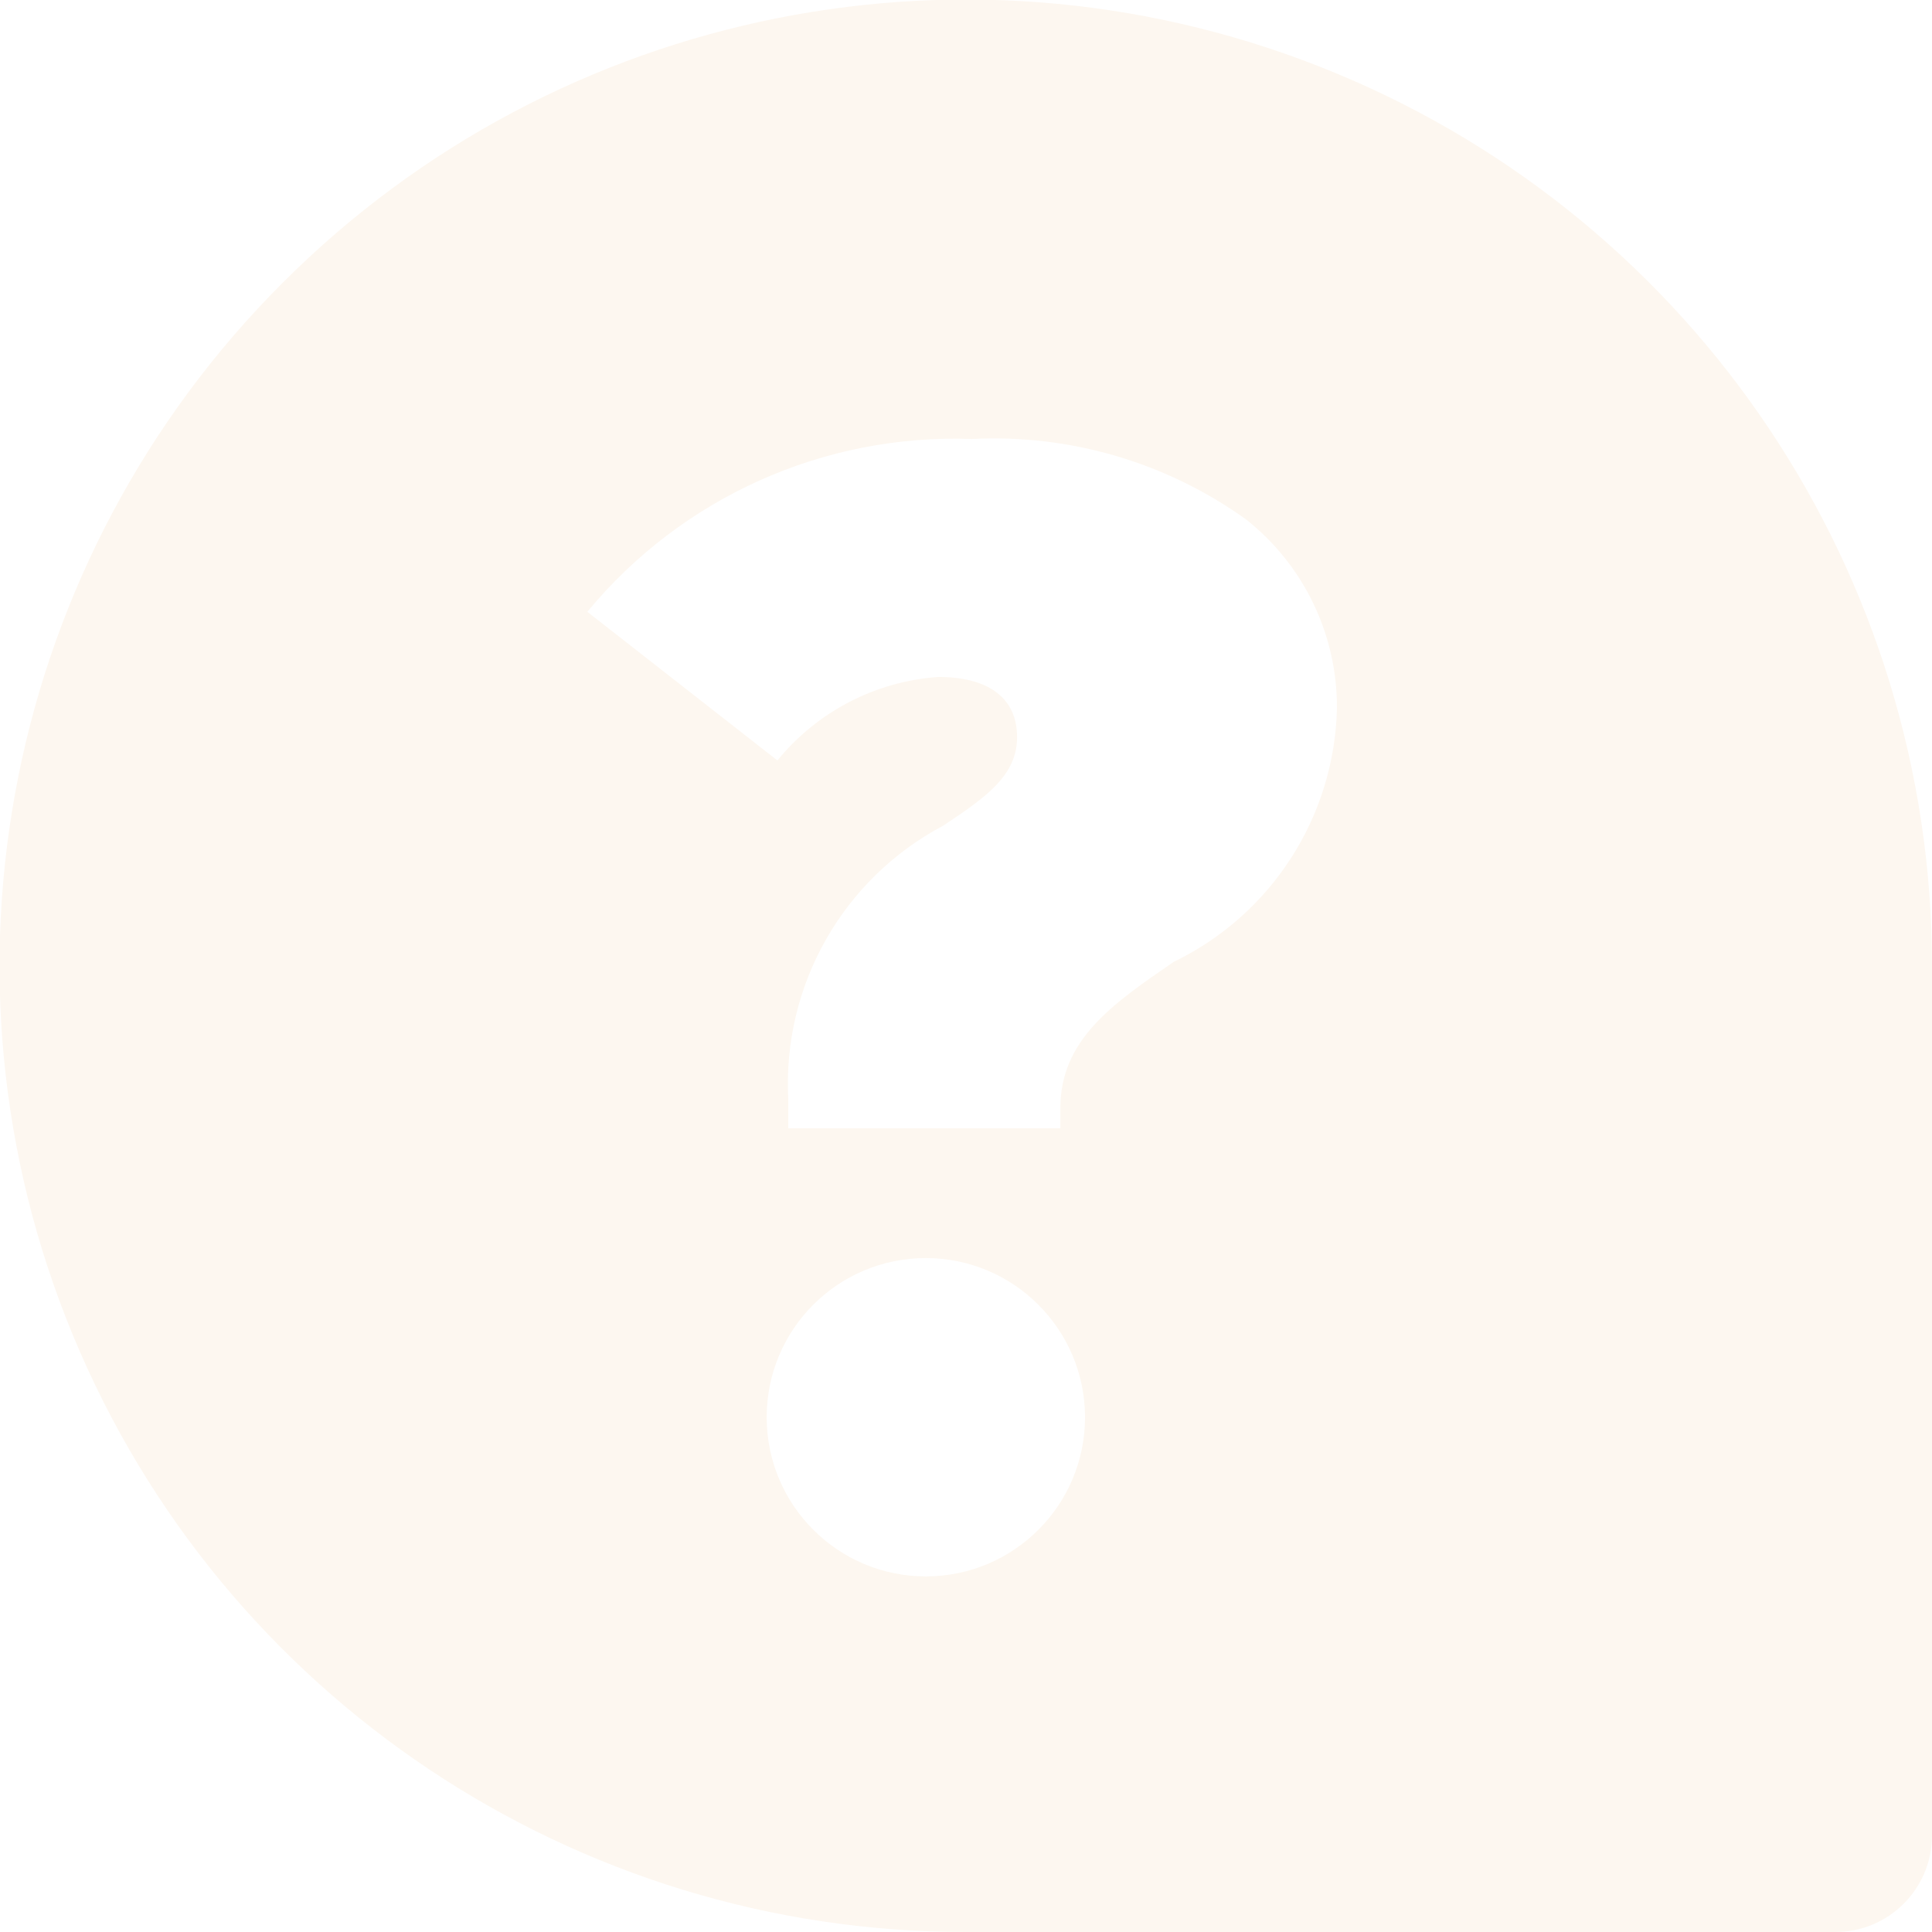
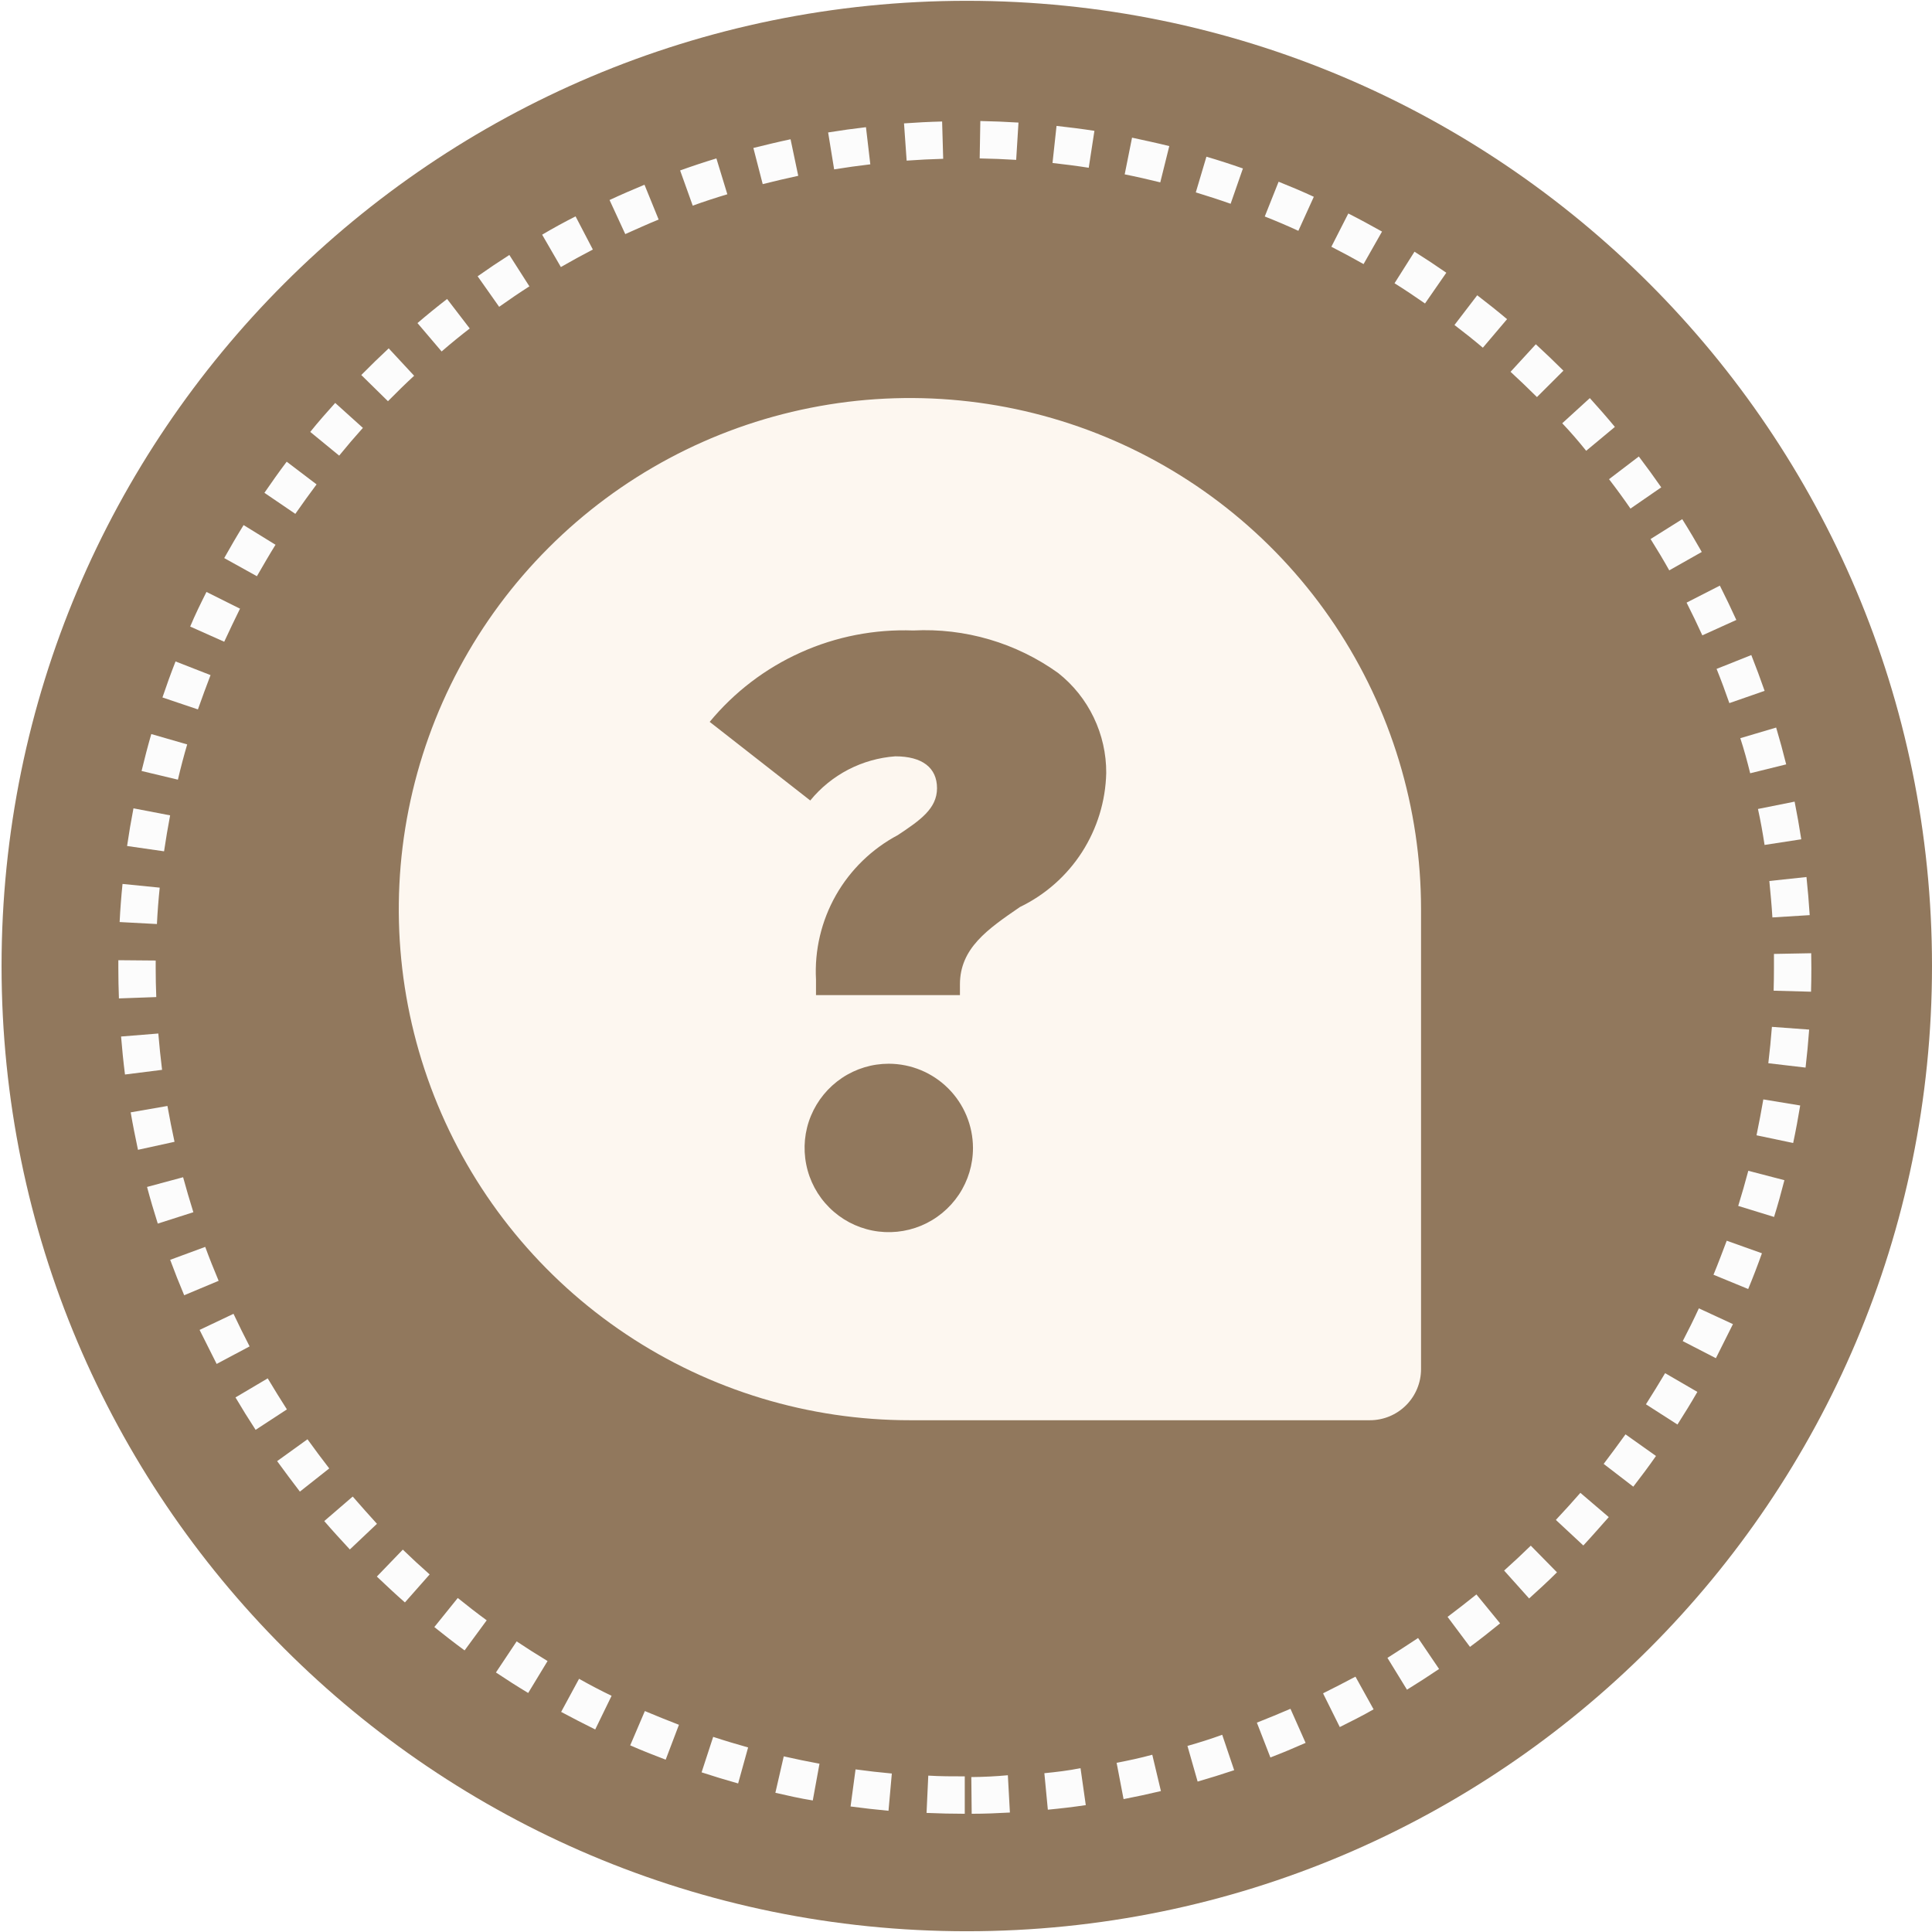
- <svg xmlns="http://www.w3.org/2000/svg" width="18" height="18" viewBox="0 0 18 18">
-   <path id="faq" d="M17.1,18H9A9,9,0,0,1,2.634,2.634,9,9,0,0,1,18,9v8.1A.9.9,0,0,1,17.1,18ZM8.626,11.721A1.483,1.483,0,1,0,10.109,13.2,1.485,1.485,0,0,0,8.626,11.721Zm.115-5.414c.474,0,.735.2.735.561s-.3.566-.689.825a2.721,2.721,0,0,0-1.443,2.545v.274H9.879v-.187c0-.64.49-.975,1.057-1.364A2.691,2.691,0,0,0,12.456,6.6a2.228,2.228,0,0,0-.846-1.76A4.025,4.025,0,0,0,9.057,4.09,4.437,4.437,0,0,0,5.472,5.7L7.243,7.085A2.128,2.128,0,0,1,8.741,6.307Z" fill="#fdf7f0" />
+ <svg xmlns="http://www.w3.org/2000/svg" width="36" height="36" viewBox="0 0 36 36" fill="none">
+   <path d="M18.015 35.986C27.948 35.986 36 27.933 36 18C36 8.067 27.948 0.015 18.015 0.015C8.081 0.015 0.029 8.067 0.029 18C0.029 27.933 8.081 35.986 18.015 35.986Z" fill="#91785D" />
+   <path d="M2.901 18.037V17.898L2.205 17.892V18.037C2.205 18.227 2.209 18.416 2.216 18.604L2.912 18.579C2.905 18.399 2.901 18.218 2.901 18.037ZM3.12 20.608L2.435 20.727C2.475 20.96 2.522 21.195 2.571 21.425L3.252 21.276C3.204 21.057 3.16 20.831 3.12 20.608ZM2.95 19.258L2.256 19.314C2.275 19.549 2.299 19.787 2.329 20.022L3.02 19.935C2.992 19.711 2.969 19.482 2.95 19.258ZM3.412 21.936L2.74 22.117C2.801 22.346 2.869 22.576 2.94 22.8L3.603 22.588C3.536 22.376 3.472 22.154 3.412 21.936ZM2.976 16.54L2.283 16.471C2.259 16.706 2.241 16.944 2.229 17.181L2.924 17.218C2.935 16.992 2.953 16.763 2.976 16.54ZM3.488 13.871L2.819 13.678C2.753 13.906 2.693 14.137 2.638 14.366L3.315 14.528C3.366 14.31 3.424 14.088 3.488 13.871ZM3.17 15.193L2.487 15.062C2.442 15.294 2.402 15.53 2.368 15.764L3.057 15.863C3.09 15.641 3.128 15.414 3.17 15.193ZM3.824 23.234L3.171 23.475C3.253 23.697 3.341 23.919 3.432 24.135L4.074 23.866C3.987 23.658 3.902 23.447 3.824 23.234ZM4.988 25.684L4.388 26.039C4.509 26.244 4.635 26.447 4.763 26.643L5.346 26.262C5.223 26.068 5.104 25.879 4.988 25.683V25.684ZM9.241 31.164C9.438 31.296 9.641 31.425 9.842 31.546L10.203 30.951C10.008 30.833 9.816 30.711 9.627 30.585L9.241 31.164ZM8.093 30.318C8.276 30.465 8.465 30.612 8.657 30.753L9.069 30.192C8.886 30.058 8.704 29.917 8.53 29.776L8.093 30.318ZM10.725 4.032C10.514 4.138 10.302 4.255 10.102 4.373L10.451 4.976C10.647 4.863 10.848 4.753 11.047 4.65L10.725 4.032ZM7.022 29.377C7.193 29.54 7.368 29.703 7.545 29.859L8.006 29.337C7.836 29.187 7.669 29.033 7.506 28.875L7.022 29.377ZM10.456 31.899C10.668 32.012 10.88 32.122 11.091 32.226L11.396 31.599C11.191 31.5 10.989 31.394 10.79 31.282L10.456 31.899ZM3.919 12.578L3.271 12.325C3.184 12.547 3.102 12.773 3.027 12.996L3.688 13.219C3.763 13.008 3.841 12.793 3.923 12.58L3.919 12.578ZM6.571 27.887L6.042 28.343C6.196 28.522 6.359 28.699 6.519 28.872L7.024 28.394C6.876 28.23 6.723 28.06 6.575 27.889L6.571 27.887ZM4.349 24.482L3.719 24.781C3.825 24.992 3.931 25.204 4.037 25.415L4.651 25.088C4.55 24.891 4.447 24.686 4.351 24.481L4.349 24.482ZM5.729 26.819L5.164 27.226C5.303 27.418 5.447 27.609 5.588 27.794L6.135 27.362C6.001 27.188 5.864 27.006 5.732 26.822L5.729 26.819ZM32.223 13.102L32.881 12.873C32.804 12.651 32.72 12.427 32.633 12.206L31.986 12.464C32.072 12.677 32.151 12.891 32.225 13.104L32.223 13.102ZM31.72 11.839L32.354 11.552C32.257 11.34 32.153 11.121 32.047 10.912L31.427 11.229C31.529 11.43 31.628 11.636 31.722 11.842L31.72 11.839ZM31.104 10.628L31.71 10.285C31.595 10.082 31.473 9.876 31.346 9.674L30.756 10.044C30.88 10.241 30.997 10.437 31.106 10.631L31.104 10.628ZM30.381 9.477L30.955 9.081C30.821 8.889 30.681 8.695 30.537 8.506L29.982 8.929C30.122 9.111 30.256 9.295 30.383 9.479L30.381 9.477ZM33.026 17.095L33.721 17.052C33.706 16.815 33.686 16.577 33.661 16.342L32.969 16.416C32.991 16.64 33.012 16.864 33.026 17.095ZM29.556 8.4L30.091 7.955C29.941 7.774 29.784 7.594 29.624 7.418L29.11 7.887C29.267 8.052 29.417 8.226 29.556 8.4ZM32.875 15.745L33.564 15.639C33.528 15.404 33.486 15.169 33.44 14.937L32.757 15.074C32.806 15.293 32.845 15.518 32.88 15.742L32.875 15.745ZM32.607 14.41L33.283 14.243C33.226 14.013 33.163 13.782 33.096 13.557L32.428 13.755C32.498 13.967 32.557 14.187 32.612 14.408L32.607 14.41ZM28.082 5.947C27.9 5.794 27.713 5.645 27.526 5.502L27.102 6.056C27.281 6.192 27.46 6.335 27.631 6.479L28.082 5.947ZM5.899 9.026L5.342 8.603C5.201 8.79 5.063 8.985 4.927 9.183L5.503 9.575C5.637 9.383 5.771 9.197 5.904 9.019L5.899 9.026ZM6.763 7.974L6.246 7.508C6.088 7.683 5.928 7.865 5.781 8.048L6.32 8.49C6.469 8.307 6.618 8.133 6.768 7.966L6.763 7.974ZM29.132 6.907C28.965 6.74 28.792 6.575 28.618 6.415L28.147 6.928C28.314 7.082 28.478 7.239 28.639 7.399L29.132 6.907ZM7.717 7.002L7.243 6.491C7.072 6.65 6.901 6.817 6.732 6.988L7.229 7.476C7.395 7.307 7.559 7.147 7.723 6.996L7.717 7.002ZM5.132 10.15L4.539 9.784C4.414 9.986 4.294 10.192 4.178 10.399L4.787 10.737C4.905 10.534 5.018 10.336 5.138 10.144L5.132 10.15ZM8.754 6.122L8.331 5.571C8.146 5.714 7.96 5.865 7.779 6.02L8.229 6.549C8.405 6.396 8.583 6.252 8.759 6.116L8.754 6.122ZM4.47 11.341L3.847 11.03C3.741 11.242 3.636 11.453 3.544 11.675L4.178 11.958C4.278 11.743 4.376 11.536 4.476 11.334L4.47 11.341ZM9.866 5.338L9.491 4.751C9.292 4.878 9.094 5.011 8.9 5.148L9.301 5.717C9.492 5.581 9.681 5.453 9.87 5.332L9.866 5.338ZM24.655 31.557L24.965 32.181C25.177 32.075 25.389 31.97 25.595 31.851L25.257 31.242C25.065 31.343 24.863 31.449 24.66 31.549L24.655 31.557ZM28.993 28.323L29.503 28.798C29.665 28.624 29.82 28.445 29.977 28.269L29.448 27.817C29.303 27.983 29.152 28.15 28.997 28.315L28.993 28.323ZM25.985 5.278C26.178 5.399 26.367 5.525 26.553 5.655L26.95 5.082C26.756 4.947 26.556 4.815 26.357 4.69L25.985 5.278ZM12.009 3.442C11.798 3.53 11.575 3.626 11.358 3.727L11.651 4.362C11.863 4.267 12.067 4.175 12.273 4.091L12.009 3.442ZM25.853 30.892L26.217 31.485C26.417 31.362 26.618 31.232 26.815 31.099L26.424 30.522C26.231 30.65 26.039 30.774 25.853 30.892ZM22.282 3.585C22.494 3.65 22.716 3.721 22.931 3.797L23.16 3.139C22.934 3.06 22.707 2.986 22.48 2.92L22.282 3.585ZM23.42 32.099L23.672 32.748C23.893 32.663 24.114 32.571 24.328 32.476L24.046 31.841C23.843 31.928 23.631 32.016 23.42 32.099ZM24.808 4.598C25.01 4.701 25.21 4.809 25.408 4.921L25.752 4.315C25.545 4.199 25.335 4.085 25.124 3.978L24.808 4.598ZM23.567 4.034C23.778 4.117 23.99 4.207 24.193 4.301L24.481 3.667C24.269 3.568 24.044 3.474 23.825 3.386L23.567 4.034ZM26.974 30.129L27.391 30.687C27.581 30.547 27.769 30.398 27.952 30.249L27.511 29.71C27.334 29.852 27.153 29.993 26.972 30.129H26.974ZM32.732 21.155L33.413 21.298C33.463 21.064 33.506 20.829 33.544 20.599L32.857 20.486C32.819 20.706 32.776 20.932 32.73 21.155H32.732ZM32.952 19.812L33.644 19.893C33.672 19.656 33.694 19.418 33.711 19.185L33.017 19.134C32.999 19.362 32.977 19.588 32.95 19.812H32.952ZM32.391 22.471L33.057 22.676C33.127 22.452 33.191 22.221 33.25 21.991L32.577 21.816C32.518 22.036 32.455 22.259 32.389 22.471H32.391ZM33.751 17.762L33.055 17.775C33.055 17.862 33.055 17.95 33.055 18.037C33.055 18.178 33.053 18.319 33.049 18.46L33.746 18.479C33.75 18.334 33.752 18.188 33.752 18.042C33.751 17.947 33.75 17.854 33.749 17.762H33.751ZM31.356 24.99L31.973 25.308C32.079 25.096 32.185 24.884 32.291 24.673L31.656 24.379C31.56 24.587 31.46 24.789 31.355 24.99H31.356ZM30.671 26.168L31.257 26.544C31.386 26.343 31.511 26.139 31.628 25.936L31.027 25.587C30.911 25.78 30.792 25.976 30.669 26.168H30.671ZM29.884 27.279L30.434 27.702C30.58 27.514 30.723 27.322 30.857 27.13L30.289 26.727C30.153 26.916 30.017 27.099 29.881 27.279H29.884ZM31.931 23.754L32.575 24.019C32.666 23.799 32.752 23.575 32.831 23.353L32.175 23.119C32.095 23.33 32.015 23.544 31.928 23.754H31.931ZM28.028 29.266L28.493 29.785C28.668 29.627 28.843 29.467 29.012 29.298L28.524 28.801C28.361 28.96 28.194 29.116 28.025 29.267L28.028 29.266ZM16.136 2.37C15.902 2.397 15.664 2.43 15.431 2.468L15.543 3.156C15.766 3.12 15.993 3.088 16.217 3.062L16.136 2.37ZM17.555 2.264C17.316 2.27 17.077 2.282 16.845 2.299L16.894 2.993C17.12 2.977 17.347 2.965 17.575 2.959L17.555 2.264ZM14.731 2.595C14.499 2.644 14.265 2.701 14.038 2.757L14.212 3.431C14.43 3.375 14.652 3.325 14.874 3.276L14.731 2.595ZM15.849 33.661C16.085 33.693 16.323 33.719 16.556 33.741L16.618 33.047C16.391 33.026 16.166 33.001 15.942 32.97L15.849 33.661ZM14.448 33.406C14.678 33.459 14.912 33.512 15.145 33.549L15.27 32.864C15.047 32.823 14.823 32.777 14.604 32.727L14.448 33.406ZM13.073 33.025C13.299 33.099 13.529 33.169 13.754 33.232L13.94 32.561C13.729 32.502 13.505 32.435 13.289 32.364L13.073 33.025ZM22.125 32.527L22.316 33.197C22.541 33.132 22.77 33.061 22.997 32.985L22.774 32.325C22.562 32.403 22.343 32.471 22.129 32.532L22.125 32.527ZM13.349 2.952C13.124 3.02 12.896 3.096 12.673 3.176L12.908 3.832C13.119 3.756 13.338 3.684 13.553 3.62L13.349 2.952ZM11.743 32.522C11.954 32.615 12.181 32.705 12.404 32.789L12.651 32.139C12.439 32.057 12.227 31.972 12.016 31.883L11.743 32.522ZM20.805 32.839L20.936 33.524C21.165 33.48 21.4 33.429 21.632 33.374L21.471 32.697C21.249 32.758 21.024 32.805 20.805 32.848V32.839ZM20.957 3.249C21.178 3.293 21.401 3.344 21.62 3.398L21.788 2.722C21.559 2.665 21.326 2.616 21.094 2.565L20.957 3.249ZM19.612 3.037C19.838 3.062 20.065 3.091 20.287 3.126L20.393 2.438C20.161 2.402 19.923 2.372 19.687 2.346L19.612 3.037ZM18.255 2.952C18.483 2.956 18.709 2.965 18.935 2.979L18.978 2.284C18.742 2.269 18.503 2.26 18.267 2.255L18.255 2.952ZM19.459 33.029L19.525 33.721C19.758 33.699 19.996 33.671 20.232 33.636L20.134 32.947C19.908 32.993 19.682 33.019 19.46 33.041L19.459 33.029ZM18.099 33.1L18.106 33.797C18.345 33.797 18.584 33.787 18.818 33.774L18.78 33.079C18.555 33.1 18.328 33.111 18.1 33.113L18.099 33.1ZM17.265 33.781C17.5 33.791 17.739 33.797 17.977 33.797V33.1C17.751 33.1 17.522 33.1 17.297 33.086L17.265 33.781Z" fill="#FCFCFC" />
+   <path d="M25.526 26.464H16.957C15.073 26.465 13.231 25.907 11.665 24.861C10.098 23.815 8.877 22.327 8.156 20.587C7.435 18.847 7.246 16.931 7.614 15.084C7.982 13.236 8.889 11.539 10.222 10.207C11.553 8.875 13.25 7.967 15.098 7.6C16.945 7.232 18.861 7.421 20.601 8.142C22.341 8.863 23.829 10.084 24.875 11.65C25.921 13.217 26.479 15.059 26.479 16.943V25.512C26.479 25.765 26.378 26.007 26.2 26.185C26.021 26.364 25.779 26.464 25.526 26.464ZM16.561 19.821C16.25 19.821 15.947 19.913 15.689 20.086C15.431 20.259 15.23 20.504 15.111 20.791C14.992 21.078 14.962 21.393 15.023 21.698C15.083 22.002 15.233 22.282 15.453 22.501C15.673 22.721 15.953 22.87 16.258 22.93C16.562 22.99 16.878 22.958 17.164 22.839C17.451 22.719 17.696 22.517 17.868 22.259C18.04 22 18.131 21.697 18.13 21.386C18.128 20.971 17.962 20.573 17.668 20.28C17.374 19.987 16.976 19.822 16.561 19.821ZM16.683 14.093C17.184 14.093 17.46 14.305 17.46 14.687C17.46 15.069 17.143 15.286 16.731 15.56C16.247 15.817 15.846 16.206 15.575 16.683C15.305 17.16 15.176 17.705 15.205 18.252V18.542H17.887V18.344C17.887 17.667 18.405 17.313 19.005 16.901C19.477 16.673 19.877 16.32 20.161 15.879C20.444 15.438 20.601 14.928 20.613 14.403C20.615 14.046 20.535 13.692 20.38 13.369C20.225 13.046 19.999 12.763 19.718 12.541C18.934 11.978 17.981 11.699 17.017 11.748C16.297 11.722 15.579 11.861 14.922 12.157C14.264 12.452 13.683 12.895 13.224 13.451L15.098 14.916C15.292 14.678 15.533 14.483 15.805 14.341C16.078 14.2 16.376 14.115 16.683 14.093Z" fill="#FDF7F0" />
</svg>
